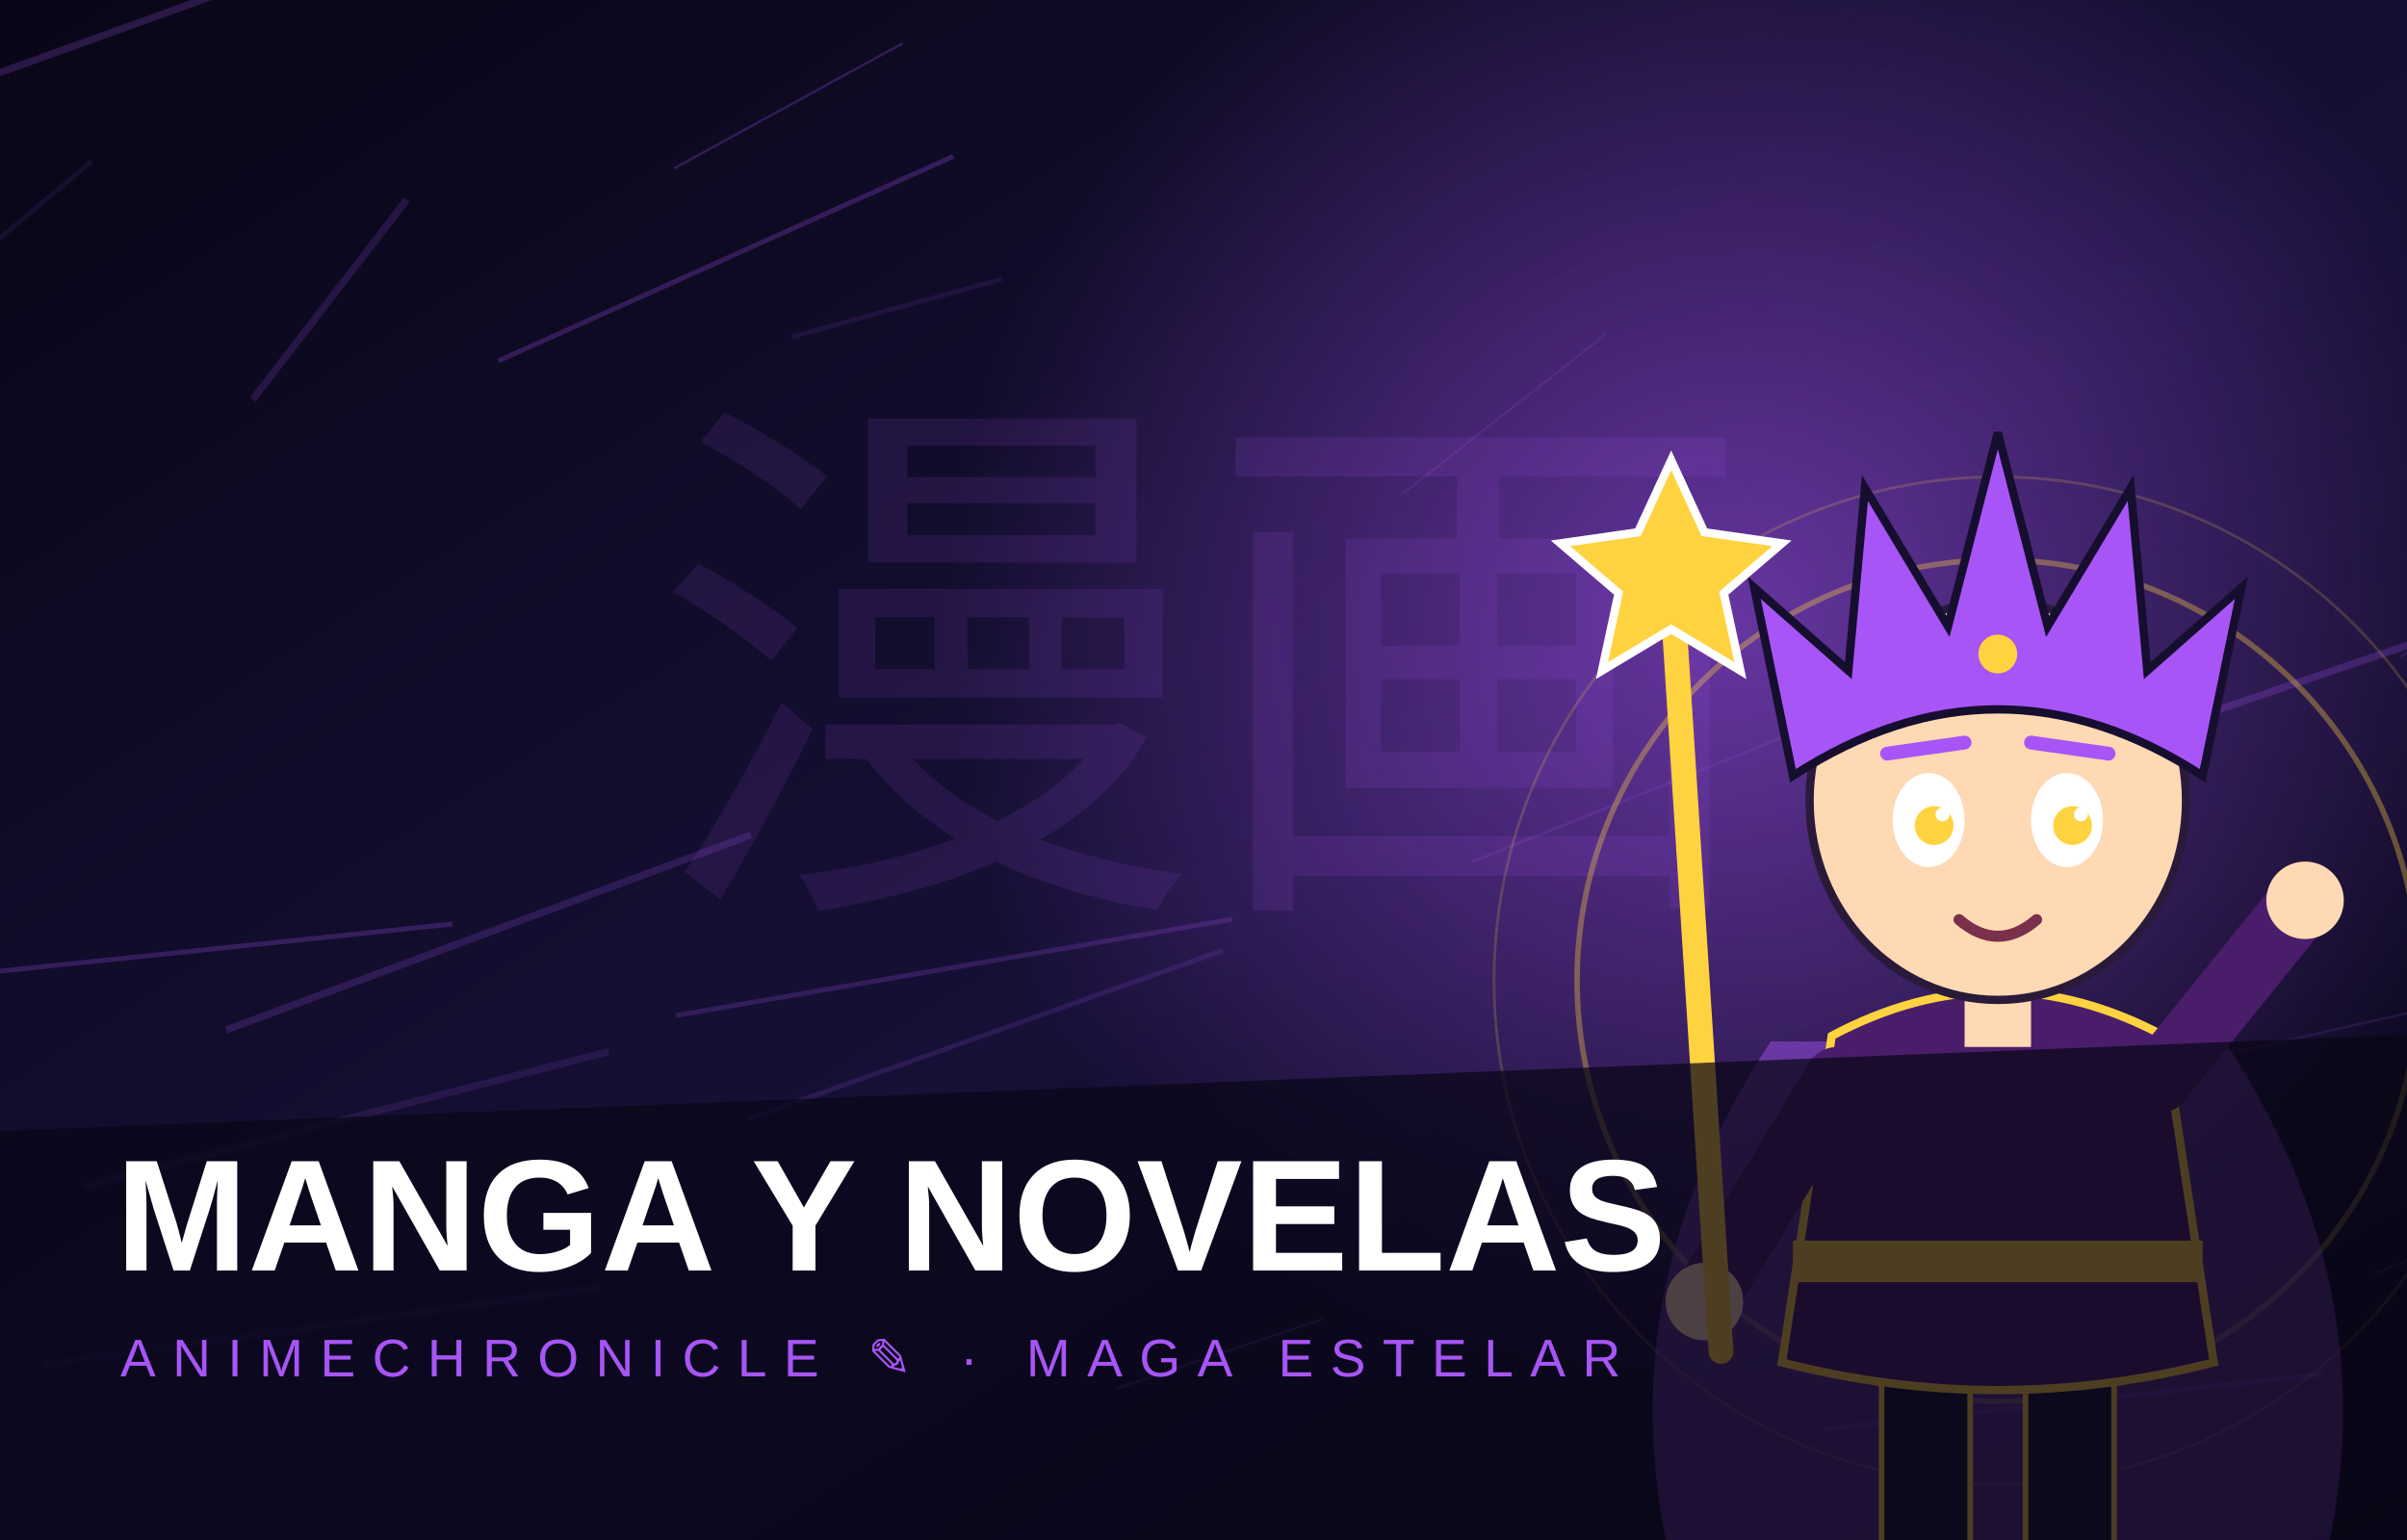
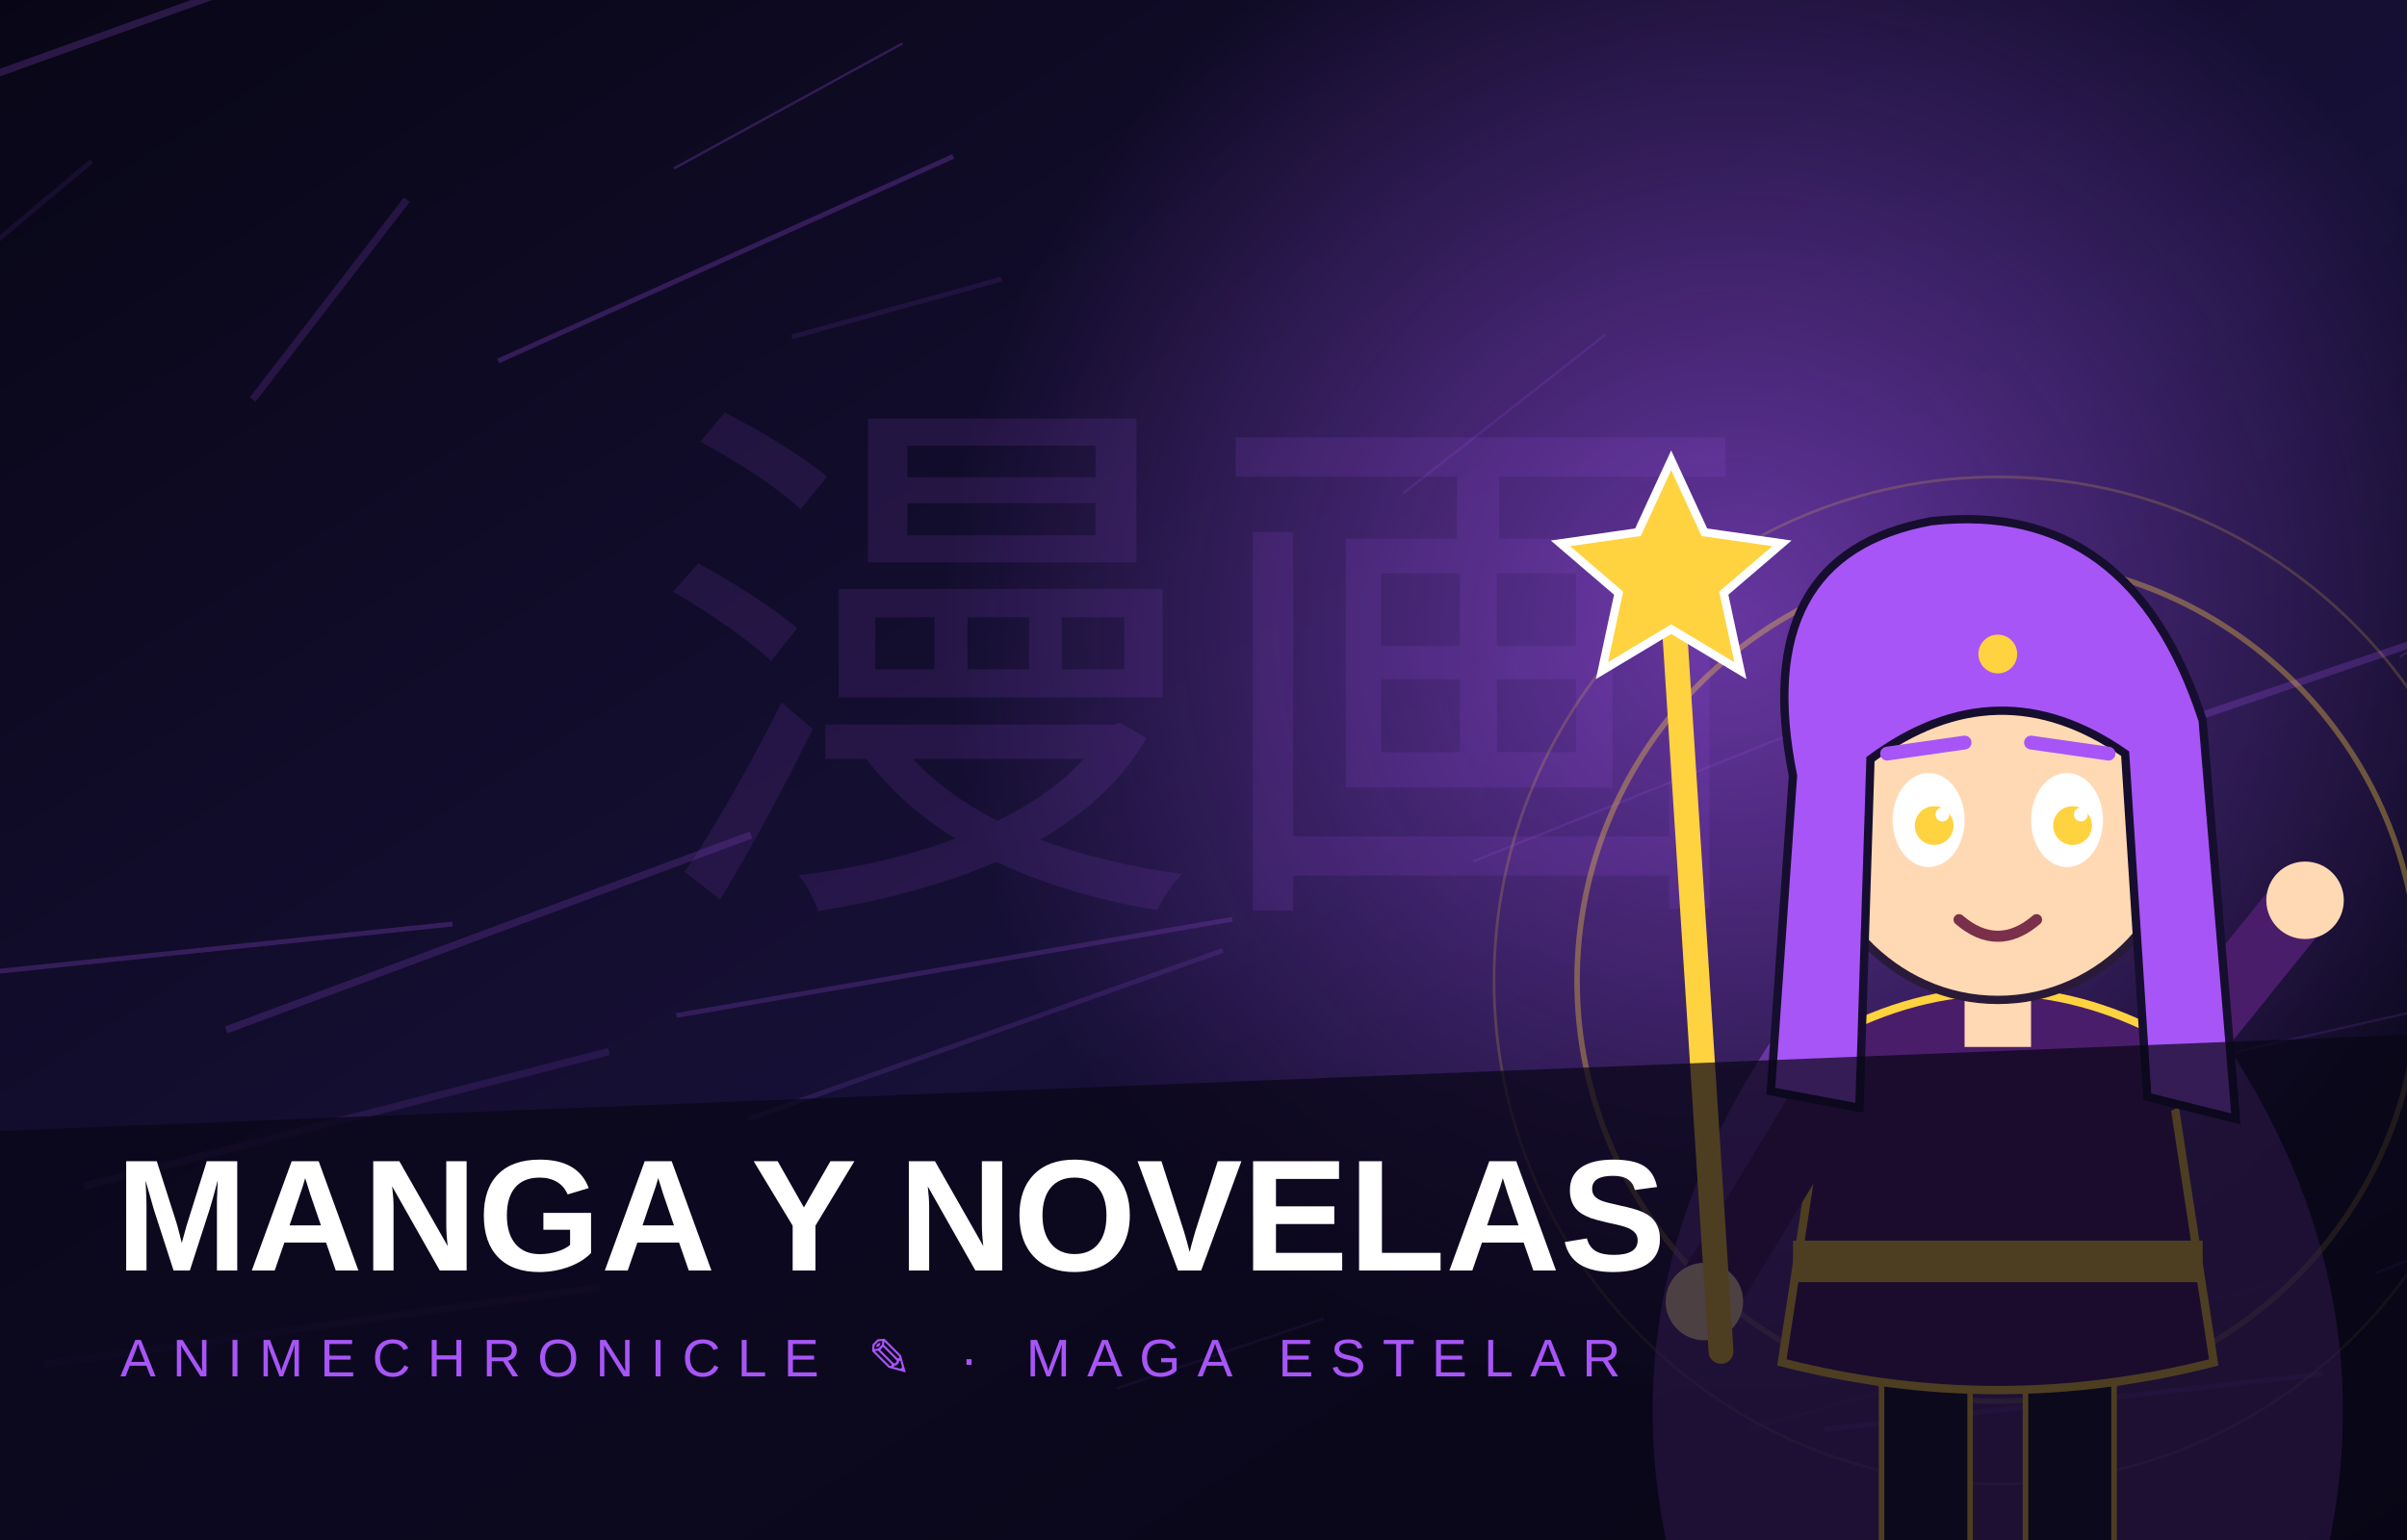
<svg xmlns="http://www.w3.org/2000/svg" width="1000" height="640" viewBox="0 0 1000 640">
  <defs>
    <linearGradient id="f" x1="0" y1="0" x2="1" y2="1">
      <stop offset="0" stop-color="#080616" />
      <stop offset=".55" stop-color="#171037" />
      <stop offset="1" stop-color="#080616" />
    </linearGradient>
    <radialGradient id="g">
      <stop offset="0" stop-color="#a855f7" stop-opacity=".55" />
      <stop offset="1" stop-color="#a855f7" stop-opacity="0" />
    </radialGradient>
  </defs>
  <rect width="1000" height="640" fill="url(#f)" />
  <circle cx="720" cy="260" r="330" fill="url(#g)" />
  <path d="M35 493 l218 -56" stroke="#a855f7" stroke-width="3" opacity="0.13" />
  <path d="M-19 37 l236 -85" stroke="#a855f7" stroke-width="3" opacity="0.21" />
  <path d="M18 567 l231 -32" stroke="#a855f7" stroke-width="3" opacity="0.09" />
  <path d="M464 577 l86 -29" stroke="#a855f7" stroke-width="1" opacity="0.26" />
  <path d="M311 465 l197 -70" stroke="#a855f7" stroke-width="2" opacity="0.15" />
  <path d="M612 358 l182 -73" stroke="#a855f7" stroke-width="1" opacity="0.15" />
  <path d="M281 422 l231 -40" stroke="#a855f7" stroke-width="2" opacity="0.2" />
  <path d="M987 529 l215 -81" stroke="#a855f7" stroke-width="1" opacity="0.2" />
  <path d="M105 166 l64 -83" stroke="#a855f7" stroke-width="3" opacity="0.17" />
  <path d="M859 453 l190 -43" stroke="#a855f7" stroke-width="1" opacity="0.13" />
  <path d="M207 150 l189 -85" stroke="#a855f7" stroke-width="2" opacity="0.25" />
  <path d="M901 302 l211 -72" stroke="#a855f7" stroke-width="3" opacity="0.23" />
  <path d="M997 273 l95 -59" stroke="#a855f7" stroke-width="1" opacity="0.13" />
  <path d="M583 205 l84 -66" stroke="#a855f7" stroke-width="1" opacity="0.14" />
  <path d="M94 428 l218 -81" stroke="#a855f7" stroke-width="3" opacity="0.19" />
  <path d="M758 594 l207 -23" stroke="#a855f7" stroke-width="2" opacity="0.26" />
  <path d="M-52 409 l240 -25" stroke="#a855f7" stroke-width="2" opacity="0.24" />
  <path d="M280 70 l95 -52" stroke="#a855f7" stroke-width="1" opacity="0.24" />
  <path d="M329 140 l87 -24" stroke="#a855f7" stroke-width="2" opacity="0.11" />
  <path d="M-108 320 l86 -74" stroke="#a855f7" stroke-width="1" opacity="0.21" />
  <path d="M-25 120 l63 -53" stroke="#a855f7" stroke-width="2" opacity="0.09" />
  <path d="M726 594 l227 -63" stroke="#a855f7" stroke-width="1" opacity="0.09" />
  <text x="500" y="360" font-size="230" fill="#a855f7" opacity=".12" text-anchor="middle" font-family="sans-serif">漫画</text>
  <g transform="translate(600,120) scale(1.15)">
    <g transform="scale(1.0)">
      <circle cx="200" cy="250" r="152" fill="none" stroke="#ffd23f" stroke-width="2" opacity=".35" />
      <circle cx="200" cy="250" r="182" fill="none" stroke="#ffd23f" stroke-width="1" opacity=".18" />
      <path d="M118 272 Q52 372 88 482 L312 482 Q348 372 282 272Z" fill="#a855f7" opacity=".45" />
      <rect x="158" y="382" width="32" height="98" rx="10" fill="#15122f" stroke="#ffd23f" stroke-width="2" />
      <rect x="210" y="382" width="32" height="98" rx="10" fill="#15122f" stroke="#ffd23f" stroke-width="2" />
      <rect x="146" y="462" width="56" height="22" rx="7" fill="#ffd23f" />
      <rect x="198" y="462" width="56" height="22" rx="7" fill="#ffd23f" />
      <path d="M140 270 Q200 238 260 270 L278 388 Q200 408 122 388Z" fill="#4a1d6b" stroke="#ffd23f" stroke-width="3" />
      <rect x="126" y="344" width="148" height="15" fill="#ffd23f" />
      <path d="M142 286 L96 362" stroke="#4a1d6b" stroke-width="24" stroke-linecap="round" />
      <path d="M258 286 L308 224" stroke="#4a1d6b" stroke-width="24" stroke-linecap="round" />
      <circle cx="94" cy="366" r="14" fill="#ffd9b3" />
      <circle cx="311" cy="221" r="14" fill="#ffd9b3" />
      <rect x="188" y="248" width="24" height="26" fill="#ffd9b3" />
      <ellipse cx="200" cy="185" rx="68" ry="72" fill="#ffd9b3" stroke="#2a1a3a" stroke-width="3" />
-       <path d="M126 176 L112 108 L146 138 L152 72 L182 122 L200 52 L218 122 L248 72 L254 138 L288 108 L274 176 Q200 128 126 176Z" fill="#a855f7" stroke="#160e2e" stroke-width="3" />
+       <path d="M126 176 Q110 96 176 84 Q248 76 274 156 L286 300 L254 292 L246 168 Q200 136 154 170 L150 296 L118 290Z" fill="#a855f7" stroke="#160e2e" stroke-width="3" />
      <ellipse cx="175" cy="192" rx="13" ry="17" fill="#fff" />
      <ellipse cx="225" cy="192" rx="13" ry="17" fill="#fff" />
      <circle cx="177" cy="194" r="7" fill="#ffd23f" />
      <circle cx="227" cy="194" r="7" fill="#ffd23f" />
      <circle cx="180" cy="190" r="2.5" fill="#fff" />
      <circle cx="230" cy="190" r="2.5" fill="#fff" />
      <path d="M160 168 L188 164 M212 164 L240 168" stroke="#a855f7" stroke-width="5" stroke-linecap="round" />
      <path d="M186 228 Q200 240 214 228" fill="none" stroke="#7a2f4a" stroke-width="4" stroke-linecap="round" />
      <circle cx="200" cy="132" r="7" fill="#ffd23f" />
      <path d="M100 384 L82 104" stroke="#ffd23f" stroke-width="9" stroke-linecap="round" />
      <path d="M82 62 L94 88 L122 92 L101 110 L107 138 L82 123 L57 138 L63 110 L42 92 L70 88Z" fill="#ffd23f" stroke="#fff" stroke-width="3" />
    </g>
  </g>
  <path d="M0 470 L1000 430 L1000 640 L0 640Z" fill="#080616" opacity=".72" />
  <text x="48" y="528" font-size="66" font-weight="900" fill="#fff" font-family="Arial,sans-serif">MANGA Y NOVELAS</text>
  <text x="50" y="572" font-size="22" letter-spacing="7" fill="#a855f7" font-family="Arial,sans-serif">ANIMECHRONICLE ✎ · MAGA ESTELAR</text>
</svg>
